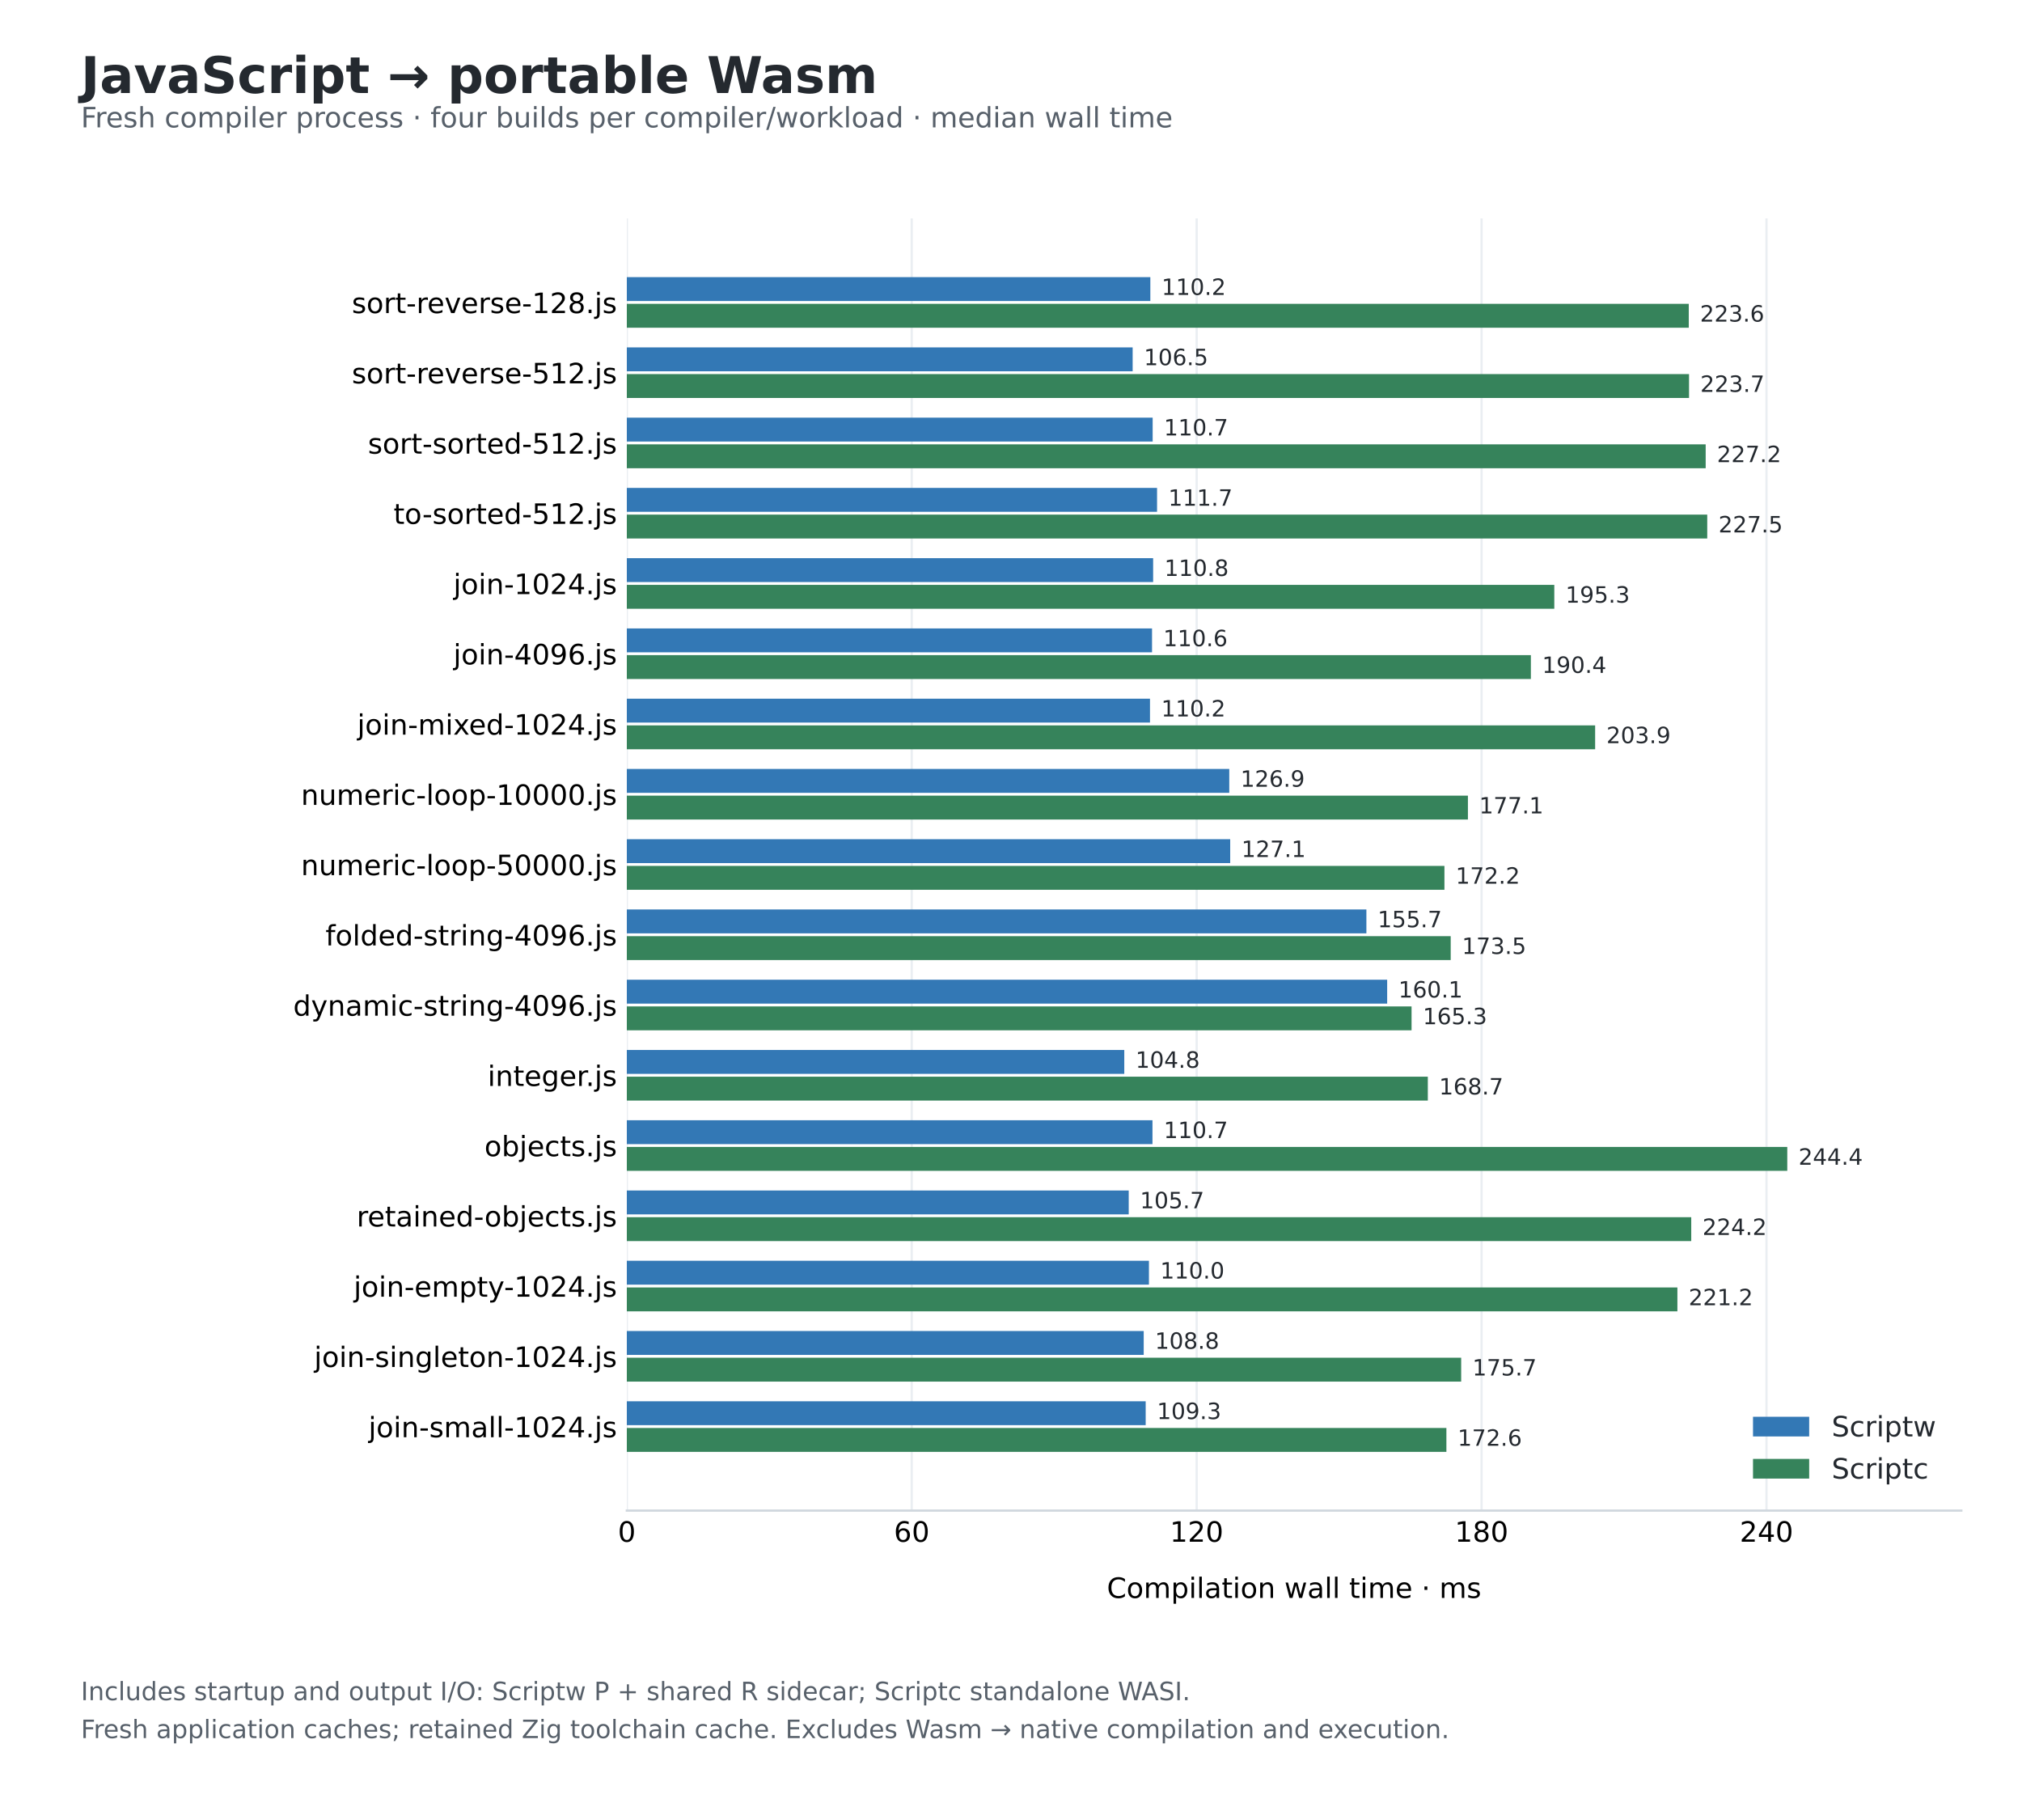
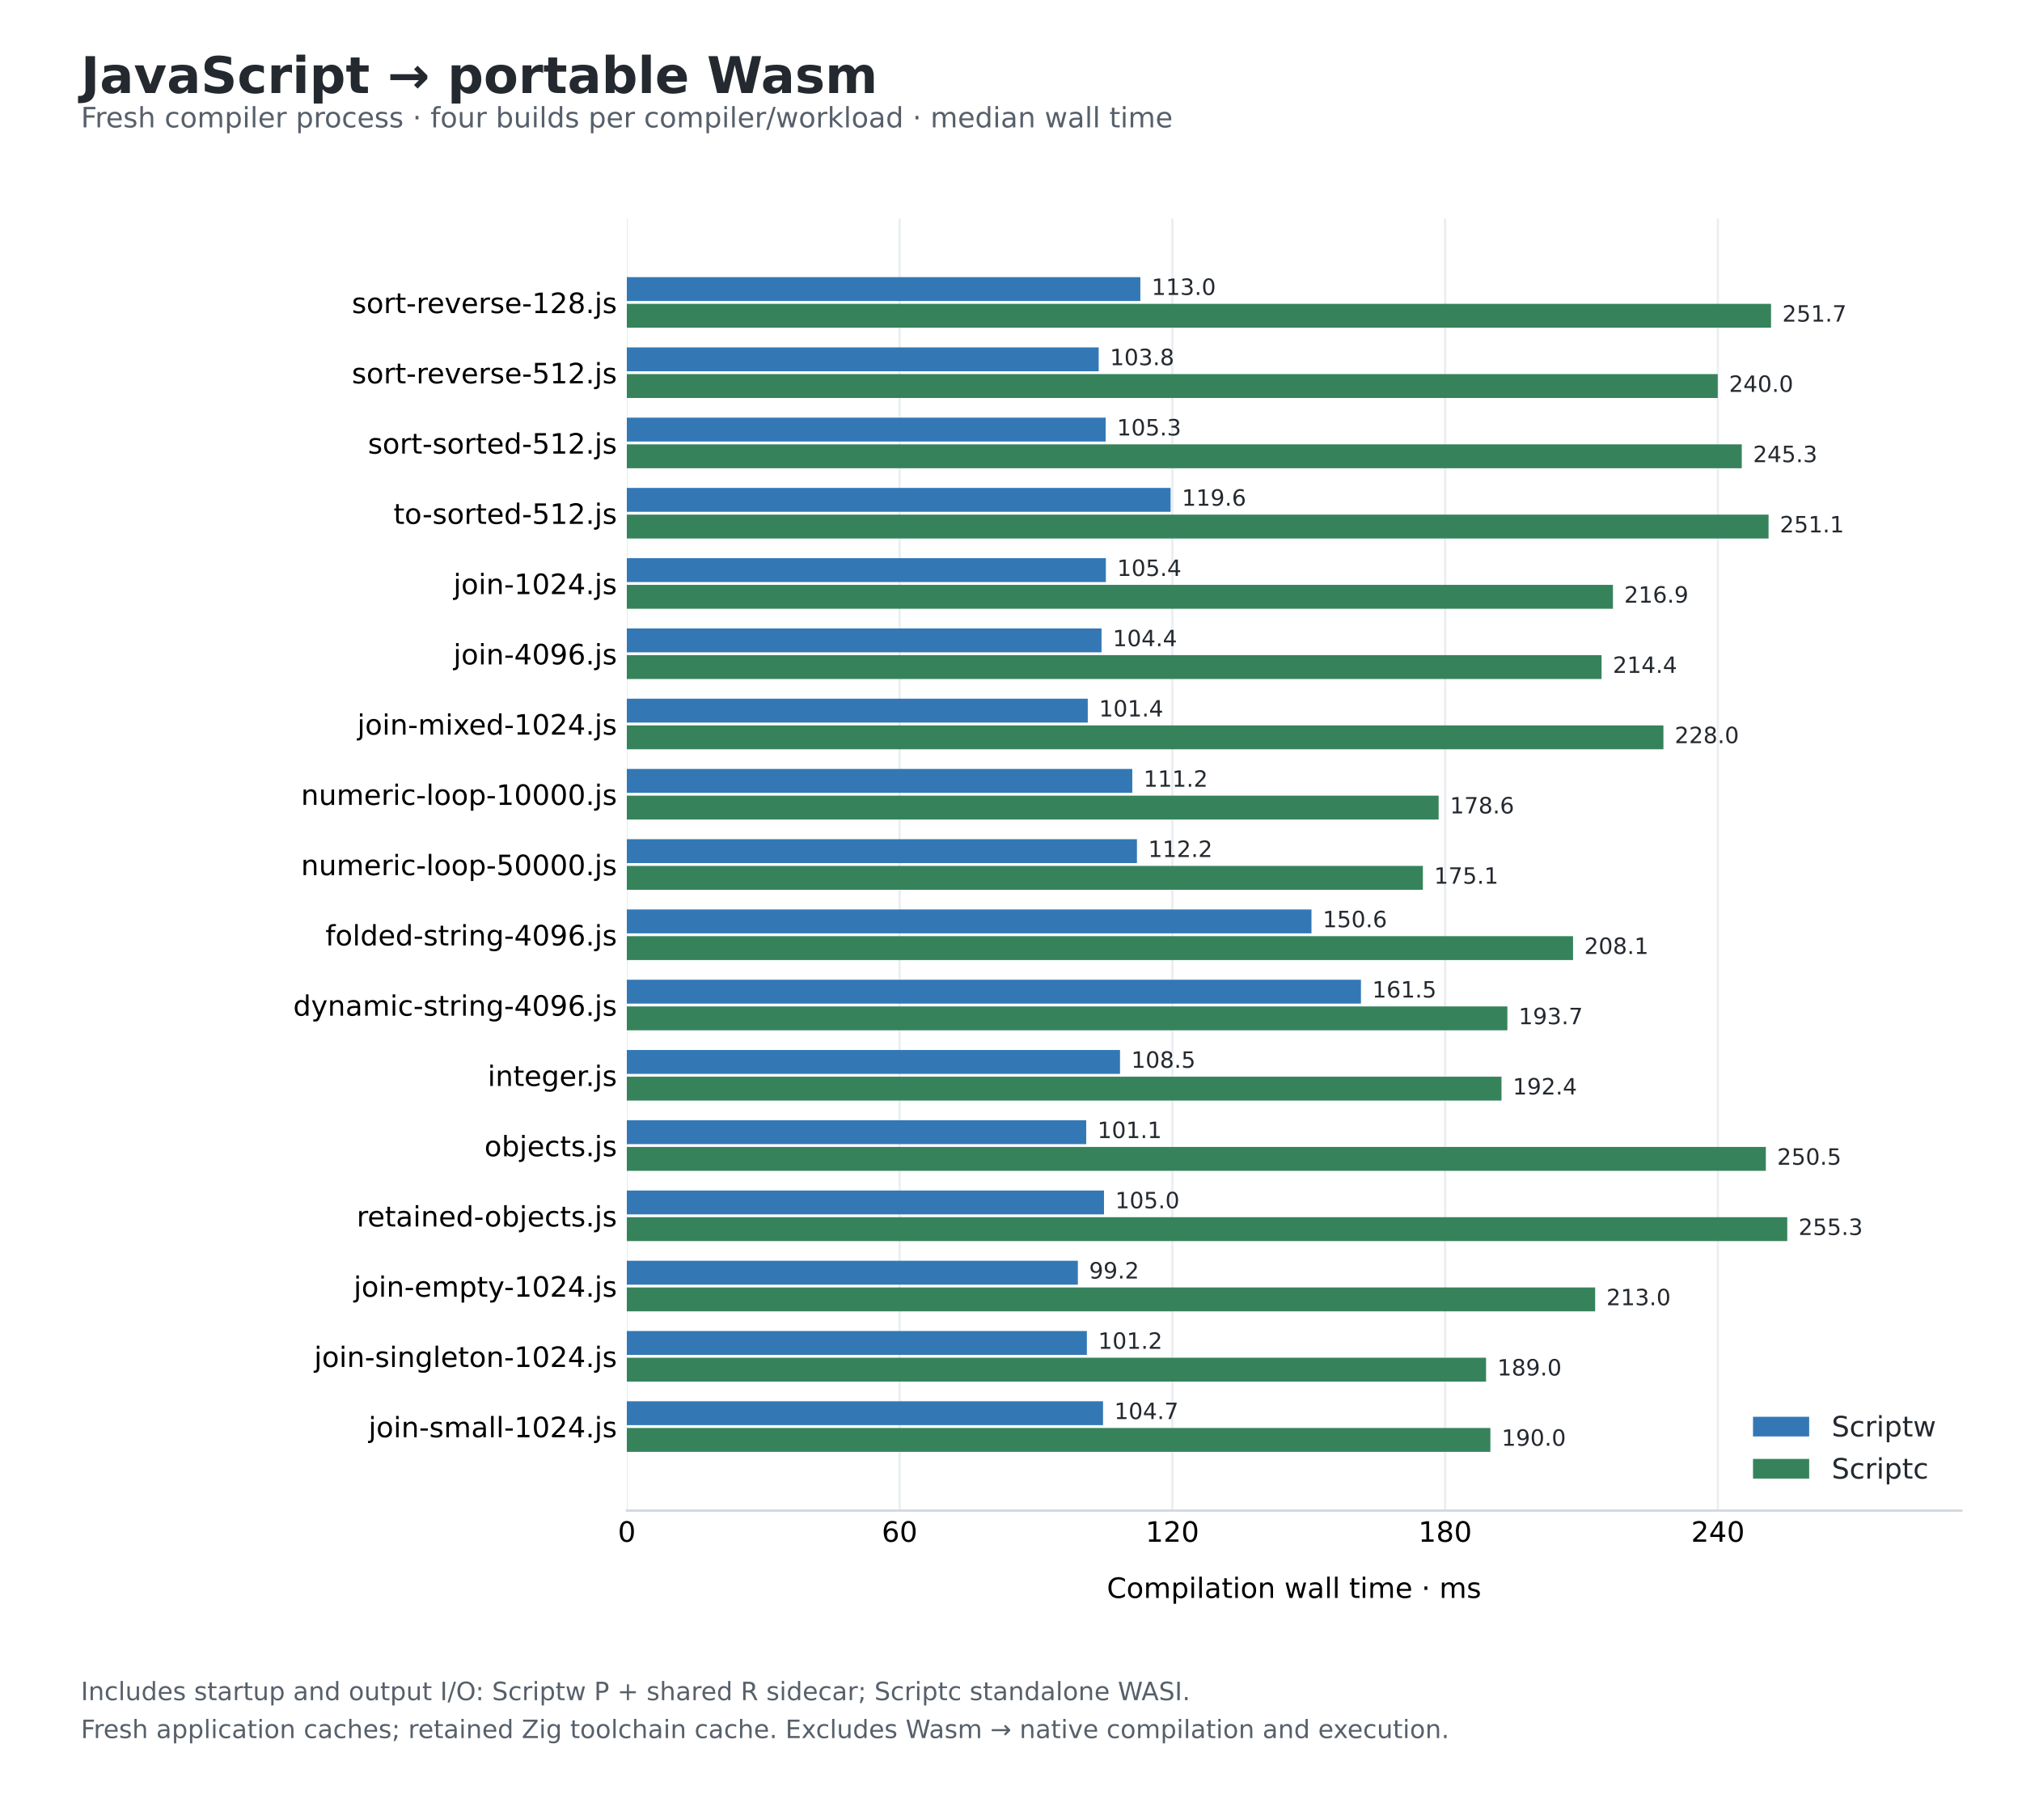
<svg xmlns="http://www.w3.org/2000/svg" width="720pt" height="648pt" viewBox="0 0 720 648" version="1.1">
  <defs>
    <style type="text/css">*{stroke-linejoin: round; stroke-linecap: butt}</style>
  </defs>
  <g id="figure_1">
    <g id="patch_1">
      <path d="M 0 648 L 720 648 L 720 0 L 0 0 z " style="fill: #ffffff" />
    </g>
    <g id="axes_1">
      <g id="patch_2">
        <path d="M 223.2 537.84 L 698.4 537.84 L 698.4 77.76 L 223.2 77.76 z " style="fill: #ffffff" />
      </g>
      <g id="matplotlib.axis_1">
        <g id="xtick_1">
          <g id="line2d_1">
            <path d="M 223.2 537.84 L 223.2 77.76 " clip-path="url(#p06c452b5a7)" style="fill: none; stroke: #eaeef2; stroke-width: 0.8; stroke-linecap: square" />
          </g>
          <g id="line2d_2" />
          <g id="text_1">
            <text style="font-size: 10px; font-family: 'DejaVu Sans'; text-anchor: middle" x="223.2" y="548.938" transform="rotate(-0 223.2 548.9377)">0</text>
          </g>
        </g>
        <g id="xtick_2">
          <g id="line2d_3">
-             <path d="M 324.654 537.84 L 324.654 77.76 " clip-path="url(#p06c452b5a7)" style="fill: none; stroke: #eaeef2; stroke-width: 0.8; stroke-linecap: square" />
+             <path d="M 320.329 537.84 L 320.329 77.76 " clip-path="url(#p06c452b5a7)" style="fill: none; stroke: #eaeef2; stroke-width: 0.8; stroke-linecap: square" />
          </g>
          <g id="line2d_4" />
          <g id="text_2">
-             <text style="font-size: 10px; font-family: 'DejaVu Sans'; text-anchor: middle" x="324.654" y="548.938" transform="rotate(-0 324.6543 548.9377)">60</text>
+             <text style="font-size: 10px; font-family: 'DejaVu Sans'; text-anchor: middle" x="320.329" y="548.938" transform="rotate(-0 320.3287 548.9377)">60</text>
          </g>
        </g>
        <g id="xtick_3">
          <g id="line2d_5">
-             <path d="M 426.109 537.84 L 426.109 77.76 " clip-path="url(#p06c452b5a7)" style="fill: none; stroke: #eaeef2; stroke-width: 0.8; stroke-linecap: square" />
+             <path d="M 417.457 537.84 L 417.457 77.76 " clip-path="url(#p06c452b5a7)" style="fill: none; stroke: #eaeef2; stroke-width: 0.8; stroke-linecap: square" />
          </g>
          <g id="line2d_6" />
          <g id="text_3">
-             <text style="font-size: 10px; font-family: 'DejaVu Sans'; text-anchor: middle" x="426.109" y="548.938" transform="rotate(-0 426.1086 548.9377)">120</text>
+             <text style="font-size: 10px; font-family: 'DejaVu Sans'; text-anchor: middle" x="417.457" y="548.938" transform="rotate(-0 417.4574 548.9377)">120</text>
          </g>
        </g>
        <g id="xtick_4">
          <g id="line2d_7">
-             <path d="M 527.563 537.84 L 527.563 77.76 " clip-path="url(#p06c452b5a7)" style="fill: none; stroke: #eaeef2; stroke-width: 0.8; stroke-linecap: square" />
+             <path d="M 514.586 537.84 L 514.586 77.76 " clip-path="url(#p06c452b5a7)" style="fill: none; stroke: #eaeef2; stroke-width: 0.8; stroke-linecap: square" />
          </g>
          <g id="line2d_8" />
          <g id="text_4">
-             <text style="font-size: 10px; font-family: 'DejaVu Sans'; text-anchor: middle" x="527.563" y="548.938" transform="rotate(-0 527.5628 548.9377)">180</text>
+             <text style="font-size: 10px; font-family: 'DejaVu Sans'; text-anchor: middle" x="514.586" y="548.938" transform="rotate(-0 514.5861 548.9377)">180</text>
          </g>
        </g>
        <g id="xtick_5">
          <g id="line2d_9">
-             <path d="M 629.017 537.84 L 629.017 77.76 " clip-path="url(#p06c452b5a7)" style="fill: none; stroke: #eaeef2; stroke-width: 0.8; stroke-linecap: square" />
+             <path d="M 611.715 537.84 L 611.715 77.76 " clip-path="url(#p06c452b5a7)" style="fill: none; stroke: #eaeef2; stroke-width: 0.8; stroke-linecap: square" />
          </g>
          <g id="line2d_10" />
          <g id="text_5">
-             <text style="font-size: 10px; font-family: 'DejaVu Sans'; text-anchor: middle" x="629.017" y="548.938" transform="rotate(-0 629.0171 548.9377)">240</text>
+             <text style="font-size: 10px; font-family: 'DejaVu Sans'; text-anchor: middle" x="611.715" y="548.938" transform="rotate(-0 611.7149 548.9377)">240</text>
          </g>
        </g>
        <g id="text_6">
          <text style="font-size: 10px; font-family: 'DejaVu Sans'; text-anchor: middle" x="460.8" y="568.938" transform="rotate(-0 460.8 568.9384)">Compilation wall time · ms</text>
        </g>
      </g>
      <g id="matplotlib.axis_2">
        <g id="ytick_1">
          <g id="line2d_11" />
          <g id="text_7">
            <text style="font-size: 10px; font-family: 'DejaVu Sans'; text-anchor: end" x="219.7" y="111.477" transform="rotate(-0 219.7 111.4774)">sort-reverse-128.js</text>
          </g>
        </g>
        <g id="ytick_2">
          <g id="line2d_12" />
          <g id="text_8">
            <text style="font-size: 10px; font-family: 'DejaVu Sans'; text-anchor: end" x="219.7" y="136.493" transform="rotate(-0 219.7 136.4927)">sort-reverse-512.js</text>
          </g>
        </g>
        <g id="ytick_3">
          <g id="line2d_13" />
          <g id="text_9">
            <text style="font-size: 10px; font-family: 'DejaVu Sans'; text-anchor: end" x="219.7" y="161.508" transform="rotate(-0 219.7 161.5079)">sort-sorted-512.js</text>
          </g>
        </g>
        <g id="ytick_4">
          <g id="line2d_14" />
          <g id="text_10">
            <text style="font-size: 10px; font-family: 'DejaVu Sans'; text-anchor: end" x="219.7" y="186.523" transform="rotate(-0 219.7 186.5231)">to-sorted-512.js</text>
          </g>
        </g>
        <g id="ytick_5">
          <g id="line2d_15" />
          <g id="text_11">
            <text style="font-size: 10px; font-family: 'DejaVu Sans'; text-anchor: end" x="219.7" y="211.538" transform="rotate(-0 219.7 211.5383)">join-1024.js</text>
          </g>
        </g>
        <g id="ytick_6">
          <g id="line2d_16" />
          <g id="text_12">
            <text style="font-size: 10px; font-family: 'DejaVu Sans'; text-anchor: end" x="219.7" y="236.554" transform="rotate(-0 219.7 236.5535)">join-4096.js</text>
          </g>
        </g>
        <g id="ytick_7">
          <g id="line2d_17" />
          <g id="text_13">
            <text style="font-size: 10px; font-family: 'DejaVu Sans'; text-anchor: end" x="219.7" y="261.569" transform="rotate(-0 219.7 261.5688)">join-mixed-1024.js</text>
          </g>
        </g>
        <g id="ytick_8">
          <g id="line2d_18" />
          <g id="text_14">
            <text style="font-size: 10px; font-family: 'DejaVu Sans'; text-anchor: end" x="219.7" y="286.584" transform="rotate(-0 219.7 286.584)">numeric-loop-10000.js</text>
          </g>
        </g>
        <g id="ytick_9">
          <g id="line2d_19" />
          <g id="text_15">
            <text style="font-size: 10px; font-family: 'DejaVu Sans'; text-anchor: end" x="219.7" y="311.599" transform="rotate(-0 219.7 311.5992)">numeric-loop-50000.js</text>
          </g>
        </g>
        <g id="ytick_10">
          <g id="line2d_20" />
          <g id="text_16">
            <text style="font-size: 10px; font-family: 'DejaVu Sans'; text-anchor: end" x="219.7" y="336.614" transform="rotate(-0 219.7 336.6144)">folded-string-4096.js</text>
          </g>
        </g>
        <g id="ytick_11">
          <g id="line2d_21" />
          <g id="text_17">
            <text style="font-size: 10px; font-family: 'DejaVu Sans'; text-anchor: end" x="219.7" y="361.63" transform="rotate(-0 219.7 361.6297)">dynamic-string-4096.js</text>
          </g>
        </g>
        <g id="ytick_12">
          <g id="line2d_22" />
          <g id="text_18">
            <text style="font-size: 10px; font-family: 'DejaVu Sans'; text-anchor: end" x="219.7" y="386.645" transform="rotate(-0 219.7 386.6449)">integer.js</text>
          </g>
        </g>
        <g id="ytick_13">
          <g id="line2d_23" />
          <g id="text_19">
            <text style="font-size: 10px; font-family: 'DejaVu Sans'; text-anchor: end" x="219.7" y="411.66" transform="rotate(-0 219.7 411.6601)">objects.js</text>
          </g>
        </g>
        <g id="ytick_14">
          <g id="line2d_24" />
          <g id="text_20">
            <text style="font-size: 10px; font-family: 'DejaVu Sans'; text-anchor: end" x="219.7" y="436.675" transform="rotate(-0 219.7 436.6753)">retained-objects.js</text>
          </g>
        </g>
        <g id="ytick_15">
          <g id="line2d_25" />
          <g id="text_21">
            <text style="font-size: 10px; font-family: 'DejaVu Sans'; text-anchor: end" x="219.7" y="461.691" transform="rotate(-0 219.7 461.6906)">join-empty-1024.js</text>
          </g>
        </g>
        <g id="ytick_16">
          <g id="line2d_26" />
          <g id="text_22">
            <text style="font-size: 10px; font-family: 'DejaVu Sans'; text-anchor: end" x="219.7" y="486.706" transform="rotate(-0 219.7 486.7058)">join-singleton-1024.js</text>
          </g>
        </g>
        <g id="ytick_17">
          <g id="line2d_27" />
          <g id="text_23">
            <text style="font-size: 10px; font-family: 'DejaVu Sans'; text-anchor: end" x="219.7" y="511.721" transform="rotate(-0 219.7 511.721)">join-small-1024.js</text>
          </g>
        </g>
      </g>
      <g id="patch_3">
-         <path d="M 223.2 98.673 L 409.617 98.673 L 409.617 107.178 L 223.2 107.178 z " clip-path="url(#p06c452b5a7)" style="fill: #3378b5" />
+         <path d="M 223.2 98.673 L 406.06 98.673 L 406.06 107.178 L 223.2 107.178 z " clip-path="url(#p06c452b5a7)" style="fill: #3378b5" />
      </g>
      <g id="patch_4">
-         <path d="M 223.2 123.688 L 403.317 123.688 L 403.317 132.193 L 223.2 132.193 z " clip-path="url(#p06c452b5a7)" style="fill: #3378b5" />
+         <path d="M 223.2 123.688 L 391.226 123.688 L 391.226 132.193 L 223.2 132.193 z " clip-path="url(#p06c452b5a7)" style="fill: #3378b5" />
      </g>
      <g id="patch_5">
-         <path d="M 223.2 148.703 L 410.443 148.703 L 410.443 157.208 L 223.2 157.208 z " clip-path="url(#p06c452b5a7)" style="fill: #3378b5" />
+         <path d="M 223.2 148.703 L 393.715 148.703 L 393.715 157.208 L 223.2 157.208 z " clip-path="url(#p06c452b5a7)" style="fill: #3378b5" />
      </g>
      <g id="patch_6">
-         <path d="M 223.2 173.718 L 412.006 173.718 L 412.006 182.224 L 223.2 182.224 z " clip-path="url(#p06c452b5a7)" style="fill: #3378b5" />
+         <path d="M 223.2 173.718 L 416.833 173.718 L 416.833 182.224 L 223.2 182.224 z " clip-path="url(#p06c452b5a7)" style="fill: #3378b5" />
      </g>
      <g id="patch_7">
-         <path d="M 223.2 198.734 L 410.613 198.734 L 410.613 207.239 L 223.2 207.239 z " clip-path="url(#p06c452b5a7)" style="fill: #3378b5" />
+         <path d="M 223.2 198.734 L 393.784 198.734 L 393.784 207.239 L 223.2 207.239 z " clip-path="url(#p06c452b5a7)" style="fill: #3378b5" />
      </g>
      <g id="patch_8">
-         <path d="M 223.2 223.749 L 410.22 223.749 L 410.22 232.254 L 223.2 232.254 z " clip-path="url(#p06c452b5a7)" style="fill: #3378b5" />
+         <path d="M 223.2 223.749 L 392.237 223.749 L 392.237 232.254 L 223.2 232.254 z " clip-path="url(#p06c452b5a7)" style="fill: #3378b5" />
      </g>
      <g id="patch_9">
-         <path d="M 223.2 248.764 L 409.491 248.764 L 409.491 257.269 L 223.2 257.269 z " clip-path="url(#p06c452b5a7)" style="fill: #3378b5" />
+         <path d="M 223.2 248.764 L 387.337 248.764 L 387.337 257.269 L 223.2 257.269 z " clip-path="url(#p06c452b5a7)" style="fill: #3378b5" />
      </g>
      <g id="patch_10">
-         <path d="M 223.2 273.779 L 437.72 273.779 L 437.72 282.284 L 223.2 282.284 z " clip-path="url(#p06c452b5a7)" style="fill: #3378b5" />
+         <path d="M 223.2 273.779 L 403.189 273.779 L 403.189 282.284 L 223.2 282.284 z " clip-path="url(#p06c452b5a7)" style="fill: #3378b5" />
      </g>
      <g id="patch_11">
-         <path d="M 223.2 298.795 L 438.055 298.795 L 438.055 307.3 L 223.2 307.3 z " clip-path="url(#p06c452b5a7)" style="fill: #3378b5" />
+         <path d="M 223.2 298.795 L 404.845 298.795 L 404.845 307.3 L 223.2 307.3 z " clip-path="url(#p06c452b5a7)" style="fill: #3378b5" />
      </g>
      <g id="patch_12">
-         <path d="M 223.2 323.81 L 486.55 323.81 L 486.55 332.315 L 223.2 332.315 z " clip-path="url(#p06c452b5a7)" style="fill: #3378b5" />
+         <path d="M 223.2 323.81 L 466.998 323.81 L 466.998 332.315 L 223.2 332.315 z " clip-path="url(#p06c452b5a7)" style="fill: #3378b5" />
      </g>
      <g id="patch_13">
-         <path d="M 223.2 348.825 L 493.945 348.825 L 493.945 357.33 L 223.2 357.33 z " clip-path="url(#p06c452b5a7)" style="fill: #3378b5" />
+         <path d="M 223.2 348.825 L 484.613 348.825 L 484.613 357.33 L 223.2 357.33 z " clip-path="url(#p06c452b5a7)" style="fill: #3378b5" />
      </g>
      <g id="patch_14">
-         <path d="M 223.2 373.84 L 400.337 373.84 L 400.337 382.345 L 223.2 382.345 z " clip-path="url(#p06c452b5a7)" style="fill: #3378b5" />
+         <path d="M 223.2 373.84 L 398.817 373.84 L 398.817 382.345 L 223.2 382.345 z " clip-path="url(#p06c452b5a7)" style="fill: #3378b5" />
      </g>
      <g id="patch_15">
-         <path d="M 223.2 398.855 L 410.376 398.855 L 410.376 407.361 L 223.2 407.361 z " clip-path="url(#p06c452b5a7)" style="fill: #3378b5" />
+         <path d="M 223.2 398.855 L 386.784 398.855 L 386.784 407.361 L 223.2 407.361 z " clip-path="url(#p06c452b5a7)" style="fill: #3378b5" />
      </g>
      <g id="patch_16">
-         <path d="M 223.2 423.871 L 401.917 423.871 L 401.917 432.376 L 223.2 432.376 z " clip-path="url(#p06c452b5a7)" style="fill: #3378b5" />
+         <path d="M 223.2 423.871 L 393.116 423.871 L 393.116 432.376 L 223.2 432.376 z " clip-path="url(#p06c452b5a7)" style="fill: #3378b5" />
      </g>
      <g id="patch_17">
-         <path d="M 223.2 448.886 L 409.118 448.886 L 409.118 457.391 L 223.2 457.391 z " clip-path="url(#p06c452b5a7)" style="fill: #3378b5" />
+         <path d="M 223.2 448.886 L 383.807 448.886 L 383.807 457.391 L 223.2 457.391 z " clip-path="url(#p06c452b5a7)" style="fill: #3378b5" />
      </g>
      <g id="patch_18">
-         <path d="M 223.2 473.901 L 407.254 473.901 L 407.254 482.406 L 223.2 482.406 z " clip-path="url(#p06c452b5a7)" style="fill: #3378b5" />
+         <path d="M 223.2 473.901 L 387.018 473.901 L 387.018 482.406 L 223.2 482.406 z " clip-path="url(#p06c452b5a7)" style="fill: #3378b5" />
      </g>
      <g id="patch_19">
-         <path d="M 223.2 498.916 L 407.956 498.916 L 407.956 507.421 L 223.2 507.421 z " clip-path="url(#p06c452b5a7)" style="fill: #3378b5" />
+         <path d="M 223.2 498.916 L 392.769 498.916 L 392.769 507.421 L 223.2 507.421 z " clip-path="url(#p06c452b5a7)" style="fill: #3378b5" />
      </g>
      <g id="patch_20">
-         <path d="M 223.2 108.179 L 601.34 108.179 L 601.34 116.684 L 223.2 116.684 z " clip-path="url(#p06c452b5a7)" style="fill: #36835b" />
+         <path d="M 223.2 108.179 L 630.64 108.179 L 630.64 116.684 L 223.2 116.684 z " clip-path="url(#p06c452b5a7)" style="fill: #36835b" />
      </g>
      <g id="patch_21">
-         <path d="M 223.2 133.194 L 601.436 133.194 L 601.436 141.699 L 223.2 141.699 z " clip-path="url(#p06c452b5a7)" style="fill: #36835b" />
+         <path d="M 223.2 133.194 L 611.663 133.194 L 611.663 141.699 L 223.2 141.699 z " clip-path="url(#p06c452b5a7)" style="fill: #36835b" />
      </g>
      <g id="patch_22">
-         <path d="M 223.2 158.209 L 607.363 158.209 L 607.363 166.714 L 223.2 166.714 z " clip-path="url(#p06c452b5a7)" style="fill: #36835b" />
+         <path d="M 223.2 158.209 L 620.221 158.209 L 620.221 166.714 L 223.2 166.714 z " clip-path="url(#p06c452b5a7)" style="fill: #36835b" />
      </g>
      <g id="patch_23">
-         <path d="M 223.2 183.224 L 607.918 183.224 L 607.918 191.729 L 223.2 191.729 z " clip-path="url(#p06c452b5a7)" style="fill: #36835b" />
+         <path d="M 223.2 183.224 L 629.759 183.224 L 629.759 191.729 L 223.2 191.729 z " clip-path="url(#p06c452b5a7)" style="fill: #36835b" />
      </g>
      <g id="patch_24">
-         <path d="M 223.2 208.239 L 553.458 208.239 L 553.458 216.745 L 223.2 216.745 z " clip-path="url(#p06c452b5a7)" style="fill: #36835b" />
+         <path d="M 223.2 208.239 L 574.342 208.239 L 574.342 216.745 L 223.2 216.745 z " clip-path="url(#p06c452b5a7)" style="fill: #36835b" />
      </g>
      <g id="patch_25">
-         <path d="M 223.2 233.255 L 545.119 233.255 L 545.119 241.76 L 223.2 241.76 z " clip-path="url(#p06c452b5a7)" style="fill: #36835b" />
+         <path d="M 223.2 233.255 L 570.292 233.255 L 570.292 241.76 L 223.2 241.76 z " clip-path="url(#p06c452b5a7)" style="fill: #36835b" />
      </g>
      <g id="patch_26">
-         <path d="M 223.2 258.27 L 568.003 258.27 L 568.003 266.775 L 223.2 266.775 z " clip-path="url(#p06c452b5a7)" style="fill: #36835b" />
+         <path d="M 223.2 258.27 L 592.319 258.27 L 592.319 266.775 L 223.2 266.775 z " clip-path="url(#p06c452b5a7)" style="fill: #36835b" />
      </g>
      <g id="patch_27">
-         <path d="M 223.2 283.285 L 522.701 283.285 L 522.701 291.79 L 223.2 291.79 z " clip-path="url(#p06c452b5a7)" style="fill: #36835b" />
+         <path d="M 223.2 283.285 L 512.277 283.285 L 512.277 291.79 L 223.2 291.79 z " clip-path="url(#p06c452b5a7)" style="fill: #36835b" />
      </g>
      <g id="patch_28">
-         <path d="M 223.2 308.3 L 514.336 308.3 L 514.336 316.805 L 223.2 316.805 z " clip-path="url(#p06c452b5a7)" style="fill: #36835b" />
+         <path d="M 223.2 308.3 L 506.662 308.3 L 506.662 316.805 L 223.2 316.805 z " clip-path="url(#p06c452b5a7)" style="fill: #36835b" />
      </g>
      <g id="patch_29">
-         <path d="M 223.2 333.316 L 516.571 333.316 L 516.571 341.821 L 223.2 341.821 z " clip-path="url(#p06c452b5a7)" style="fill: #36835b" />
+         <path d="M 223.2 333.316 L 560.13 333.316 L 560.13 341.821 L 223.2 341.821 z " clip-path="url(#p06c452b5a7)" style="fill: #36835b" />
      </g>
      <g id="patch_30">
-         <path d="M 223.2 358.331 L 502.633 358.331 L 502.633 366.836 L 223.2 366.836 z " clip-path="url(#p06c452b5a7)" style="fill: #36835b" />
+         <path d="M 223.2 358.331 L 536.751 358.331 L 536.751 366.836 L 223.2 366.836 z " clip-path="url(#p06c452b5a7)" style="fill: #36835b" />
      </g>
      <g id="patch_31">
-         <path d="M 223.2 383.346 L 508.423 383.346 L 508.423 391.851 L 223.2 391.851 z " clip-path="url(#p06c452b5a7)" style="fill: #36835b" />
+         <path d="M 223.2 383.346 L 534.661 383.346 L 534.661 391.851 L 223.2 391.851 z " clip-path="url(#p06c452b5a7)" style="fill: #36835b" />
      </g>
      <g id="patch_32">
-         <path d="M 223.2 408.361 L 636.417 408.361 L 636.417 416.866 L 223.2 416.866 z " clip-path="url(#p06c452b5a7)" style="fill: #36835b" />
+         <path d="M 223.2 408.361 L 628.79 408.361 L 628.79 416.866 L 223.2 416.866 z " clip-path="url(#p06c452b5a7)" style="fill: #36835b" />
      </g>
      <g id="patch_33">
-         <path d="M 223.2 433.376 L 602.223 433.376 L 602.223 441.882 L 223.2 441.882 z " clip-path="url(#p06c452b5a7)" style="fill: #36835b" />
+         <path d="M 223.2 433.376 L 636.417 433.376 L 636.417 441.882 L 223.2 441.882 z " clip-path="url(#p06c452b5a7)" style="fill: #36835b" />
      </g>
      <g id="patch_34">
-         <path d="M 223.2 458.392 L 597.291 458.392 L 597.291 466.897 L 223.2 466.897 z " clip-path="url(#p06c452b5a7)" style="fill: #36835b" />
+         <path d="M 223.2 458.392 L 568.01 458.392 L 568.01 466.897 L 223.2 466.897 z " clip-path="url(#p06c452b5a7)" style="fill: #36835b" />
      </g>
      <g id="patch_35">
-         <path d="M 223.2 483.407 L 520.297 483.407 L 520.297 491.912 L 223.2 491.912 z " clip-path="url(#p06c452b5a7)" style="fill: #36835b" />
+         <path d="M 223.2 483.407 L 529.165 483.407 L 529.165 491.912 L 223.2 491.912 z " clip-path="url(#p06c452b5a7)" style="fill: #36835b" />
      </g>
      <g id="patch_36">
-         <path d="M 223.2 508.422 L 515.037 508.422 L 515.037 516.927 L 223.2 516.927 z " clip-path="url(#p06c452b5a7)" style="fill: #36835b" />
+         <path d="M 223.2 508.422 L 530.704 508.422 L 530.704 516.927 L 223.2 516.927 z " clip-path="url(#p06c452b5a7)" style="fill: #36835b" />
      </g>
      <g id="patch_37">
        <path d="M 223.2 537.84 L 698.4 537.84 " style="fill: none; stroke: #d0d7de; stroke-width: 0.8; stroke-linejoin: miter; stroke-linecap: square" />
      </g>
      <g id="text_24">
-         <text style="font-size: 8px; font-family: 'DejaVu Sans'; text-anchor: start; fill: #24292f" x="413.617" y="105.003" transform="rotate(-0 413.6171 105.0034)">110.2</text>
+         <text style="font-size: 8px; font-family: 'DejaVu Sans'; text-anchor: start; fill: #24292f" x="410.06" y="105.003" transform="rotate(-0 410.0597 105.0034)">113.0</text>
      </g>
      <g id="text_25">
-         <text style="font-size: 8px; font-family: 'DejaVu Sans'; text-anchor: start; fill: #24292f" x="407.317" y="130.019" transform="rotate(-0 407.3167 130.0187)">106.5</text>
+         <text style="font-size: 8px; font-family: 'DejaVu Sans'; text-anchor: start; fill: #24292f" x="395.226" y="130.019" transform="rotate(-0 395.2258 130.0187)">103.8</text>
      </g>
      <g id="text_26">
-         <text style="font-size: 8px; font-family: 'DejaVu Sans'; text-anchor: start; fill: #24292f" x="414.443" y="155.034" transform="rotate(-0 414.4433 155.0339)">110.7</text>
+         <text style="font-size: 8px; font-family: 'DejaVu Sans'; text-anchor: start; fill: #24292f" x="397.715" y="155.034" transform="rotate(-0 397.7153 155.0339)">105.3</text>
      </g>
      <g id="text_27">
-         <text style="font-size: 8px; font-family: 'DejaVu Sans'; text-anchor: start; fill: #24292f" x="416.006" y="180.049" transform="rotate(-0 416.0061 180.0491)">111.7</text>
+         <text style="font-size: 8px; font-family: 'DejaVu Sans'; text-anchor: start; fill: #24292f" x="420.833" y="180.049" transform="rotate(-0 420.833 180.0491)">119.6</text>
      </g>
      <g id="text_28">
-         <text style="font-size: 8px; font-family: 'DejaVu Sans'; text-anchor: start; fill: #24292f" x="414.613" y="205.064" transform="rotate(-0 414.6131 205.0643)">110.8</text>
+         <text style="font-size: 8px; font-family: 'DejaVu Sans'; text-anchor: start; fill: #24292f" x="397.784" y="205.064" transform="rotate(-0 397.7841 205.0643)">105.4</text>
      </g>
      <g id="text_29">
-         <text style="font-size: 8px; font-family: 'DejaVu Sans'; text-anchor: start; fill: #24292f" x="414.22" y="230.08" transform="rotate(-0 414.2201 230.0796)">110.6</text>
+         <text style="font-size: 8px; font-family: 'DejaVu Sans'; text-anchor: start; fill: #24292f" x="396.237" y="230.08" transform="rotate(-0 396.237 230.0796)">104.4</text>
      </g>
      <g id="text_30">
-         <text style="font-size: 8px; font-family: 'DejaVu Sans'; text-anchor: start; fill: #24292f" x="413.491" y="255.095" transform="rotate(-0 413.4909 255.0948)">110.2</text>
+         <text style="font-size: 8px; font-family: 'DejaVu Sans'; text-anchor: start; fill: #24292f" x="391.337" y="255.095" transform="rotate(-0 391.3372 255.0948)">101.4</text>
      </g>
      <g id="text_31">
-         <text style="font-size: 8px; font-family: 'DejaVu Sans'; text-anchor: start; fill: #24292f" x="441.72" y="280.11" transform="rotate(-0 441.7204 280.11)">126.9</text>
+         <text style="font-size: 8px; font-family: 'DejaVu Sans'; text-anchor: start; fill: #24292f" x="407.189" y="280.11" transform="rotate(-0 407.1889 280.11)">111.2</text>
      </g>
      <g id="text_32">
-         <text style="font-size: 8px; font-family: 'DejaVu Sans'; text-anchor: start; fill: #24292f" x="442.055" y="305.125" transform="rotate(-0 442.0549 305.1252)">127.1</text>
+         <text style="font-size: 8px; font-family: 'DejaVu Sans'; text-anchor: start; fill: #24292f" x="408.845" y="305.125" transform="rotate(-0 408.845 305.1252)">112.2</text>
      </g>
      <g id="text_33">
-         <text style="font-size: 8px; font-family: 'DejaVu Sans'; text-anchor: start; fill: #24292f" x="490.55" y="330.14" transform="rotate(-0 490.5504 330.1405)">155.7</text>
+         <text style="font-size: 8px; font-family: 'DejaVu Sans'; text-anchor: start; fill: #24292f" x="470.998" y="330.14" transform="rotate(-0 470.9984 330.1405)">150.6</text>
      </g>
      <g id="text_34">
-         <text style="font-size: 8px; font-family: 'DejaVu Sans'; text-anchor: start; fill: #24292f" x="497.945" y="355.156" transform="rotate(-0 497.9451 355.1557)">160.1</text>
+         <text style="font-size: 8px; font-family: 'DejaVu Sans'; text-anchor: start; fill: #24292f" x="488.613" y="355.156" transform="rotate(-0 488.6126 355.1557)">161.5</text>
      </g>
      <g id="text_35">
-         <text style="font-size: 8px; font-family: 'DejaVu Sans'; text-anchor: start; fill: #24292f" x="404.337" y="380.171" transform="rotate(-0 404.3367 380.1709)">104.8</text>
+         <text style="font-size: 8px; font-family: 'DejaVu Sans'; text-anchor: start; fill: #24292f" x="402.817" y="380.171" transform="rotate(-0 402.8174 380.1709)">108.5</text>
      </g>
      <g id="text_36">
-         <text style="font-size: 8px; font-family: 'DejaVu Sans'; text-anchor: start; fill: #24292f" x="414.376" y="405.186" transform="rotate(-0 414.3757 405.1861)">110.7</text>
+         <text style="font-size: 8px; font-family: 'DejaVu Sans'; text-anchor: start; fill: #24292f" x="390.784" y="405.186" transform="rotate(-0 390.7841 405.1861)">101.1</text>
      </g>
      <g id="text_37">
-         <text style="font-size: 8px; font-family: 'DejaVu Sans'; text-anchor: start; fill: #24292f" x="405.917" y="430.201" transform="rotate(-0 405.9166 430.2014)">105.7</text>
+         <text style="font-size: 8px; font-family: 'DejaVu Sans'; text-anchor: start; fill: #24292f" x="397.116" y="430.201" transform="rotate(-0 397.1159 430.2014)">105.0</text>
      </g>
      <g id="text_38">
-         <text style="font-size: 8px; font-family: 'DejaVu Sans'; text-anchor: start; fill: #24292f" x="413.118" y="455.217" transform="rotate(-0 413.1181 455.2166)">110.0</text>
+         <text style="font-size: 8px; font-family: 'DejaVu Sans'; text-anchor: start; fill: #24292f" x="387.807" y="455.217" transform="rotate(-0 387.8068 455.2166)">99.2</text>
      </g>
      <g id="text_39">
-         <text style="font-size: 8px; font-family: 'DejaVu Sans'; text-anchor: start; fill: #24292f" x="411.254" y="480.232" transform="rotate(-0 411.2537 480.2318)">108.8</text>
+         <text style="font-size: 8px; font-family: 'DejaVu Sans'; text-anchor: start; fill: #24292f" x="391.018" y="480.232" transform="rotate(-0 391.0184 480.2318)">101.2</text>
      </g>
      <g id="text_40">
-         <text style="font-size: 8px; font-family: 'DejaVu Sans'; text-anchor: start; fill: #24292f" x="411.956" y="505.247" transform="rotate(-0 411.9563 505.247)">109.3</text>
+         <text style="font-size: 8px; font-family: 'DejaVu Sans'; text-anchor: start; fill: #24292f" x="396.769" y="505.247" transform="rotate(-0 396.7688 505.247)">104.7</text>
      </g>
      <g id="text_41">
-         <text style="font-size: 8px; font-family: 'DejaVu Sans'; text-anchor: start; fill: #24292f" x="605.34" y="114.509" transform="rotate(-0 605.3403 114.5092)">223.6</text>
+         <text style="font-size: 8px; font-family: 'DejaVu Sans'; text-anchor: start; fill: #24292f" x="634.64" y="114.509" transform="rotate(-0 634.6401 114.5092)">251.7</text>
      </g>
      <g id="text_42">
-         <text style="font-size: 8px; font-family: 'DejaVu Sans'; text-anchor: start; fill: #24292f" x="605.436" y="139.524" transform="rotate(-0 605.4363 139.5244)">223.7</text>
+         <text style="font-size: 8px; font-family: 'DejaVu Sans'; text-anchor: start; fill: #24292f" x="615.663" y="139.524" transform="rotate(-0 615.6635 139.5244)">240.0</text>
      </g>
      <g id="text_43">
-         <text style="font-size: 8px; font-family: 'DejaVu Sans'; text-anchor: start; fill: #24292f" x="611.363" y="164.54" transform="rotate(-0 611.3634 164.5397)">227.2</text>
+         <text style="font-size: 8px; font-family: 'DejaVu Sans'; text-anchor: start; fill: #24292f" x="624.221" y="164.54" transform="rotate(-0 624.2213 164.5397)">245.3</text>
      </g>
      <g id="text_44">
-         <text style="font-size: 8px; font-family: 'DejaVu Sans'; text-anchor: start; fill: #24292f" x="611.918" y="189.555" transform="rotate(-0 611.918 189.5549)">227.5</text>
+         <text style="font-size: 8px; font-family: 'DejaVu Sans'; text-anchor: start; fill: #24292f" x="633.759" y="189.555" transform="rotate(-0 633.7587 189.5549)">251.1</text>
      </g>
      <g id="text_45">
-         <text style="font-size: 8px; font-family: 'DejaVu Sans'; text-anchor: start; fill: #24292f" x="557.458" y="214.57" transform="rotate(-0 557.4578 214.5701)">195.3</text>
+         <text style="font-size: 8px; font-family: 'DejaVu Sans'; text-anchor: start; fill: #24292f" x="578.342" y="214.57" transform="rotate(-0 578.3422 214.5701)">216.9</text>
      </g>
      <g id="text_46">
-         <text style="font-size: 8px; font-family: 'DejaVu Sans'; text-anchor: start; fill: #24292f" x="549.119" y="239.585" transform="rotate(-0 549.1185 239.5853)">190.4</text>
+         <text style="font-size: 8px; font-family: 'DejaVu Sans'; text-anchor: start; fill: #24292f" x="574.292" y="239.585" transform="rotate(-0 574.2921 239.5853)">214.4</text>
      </g>
      <g id="text_47">
-         <text style="font-size: 8px; font-family: 'DejaVu Sans'; text-anchor: start; fill: #24292f" x="572.003" y="264.601" transform="rotate(-0 572.0032 264.6006)">203.9</text>
+         <text style="font-size: 8px; font-family: 'DejaVu Sans'; text-anchor: start; fill: #24292f" x="596.319" y="264.601" transform="rotate(-0 596.3193 264.6006)">228.0</text>
      </g>
      <g id="text_48">
-         <text style="font-size: 8px; font-family: 'DejaVu Sans'; text-anchor: start; fill: #24292f" x="526.701" y="289.616" transform="rotate(-0 526.7009 289.6158)">177.1</text>
+         <text style="font-size: 8px; font-family: 'DejaVu Sans'; text-anchor: start; fill: #24292f" x="516.277" y="289.616" transform="rotate(-0 516.277 289.6158)">178.6</text>
      </g>
      <g id="text_49">
-         <text style="font-size: 8px; font-family: 'DejaVu Sans'; text-anchor: start; fill: #24292f" x="518.336" y="314.631" transform="rotate(-0 518.3357 314.631)">172.2</text>
+         <text style="font-size: 8px; font-family: 'DejaVu Sans'; text-anchor: start; fill: #24292f" x="510.662" y="314.631" transform="rotate(-0 510.6623 314.631)">175.1</text>
      </g>
      <g id="text_50">
-         <text style="font-size: 8px; font-family: 'DejaVu Sans'; text-anchor: start; fill: #24292f" x="520.571" y="339.646" transform="rotate(-0 520.5713 339.6462)">173.5</text>
+         <text style="font-size: 8px; font-family: 'DejaVu Sans'; text-anchor: start; fill: #24292f" x="564.13" y="339.646" transform="rotate(-0 564.1303 339.6462)">208.1</text>
      </g>
      <g id="text_51">
-         <text style="font-size: 8px; font-family: 'DejaVu Sans'; text-anchor: start; fill: #24292f" x="506.633" y="364.661" transform="rotate(-0 506.6331 364.6615)">165.3</text>
+         <text style="font-size: 8px; font-family: 'DejaVu Sans'; text-anchor: start; fill: #24292f" x="540.751" y="364.661" transform="rotate(-0 540.7514 364.6615)">193.7</text>
      </g>
      <g id="text_52">
-         <text style="font-size: 8px; font-family: 'DejaVu Sans'; text-anchor: start; fill: #24292f" x="512.423" y="389.677" transform="rotate(-0 512.4227 389.6767)">168.7</text>
+         <text style="font-size: 8px; font-family: 'DejaVu Sans'; text-anchor: start; fill: #24292f" x="538.661" y="389.677" transform="rotate(-0 538.6611 389.6767)">192.4</text>
      </g>
      <g id="text_53">
-         <text style="font-size: 8px; font-family: 'DejaVu Sans'; text-anchor: start; fill: #24292f" x="640.417" y="414.692" transform="rotate(-0 640.4174 414.6919)">244.4</text>
+         <text style="font-size: 8px; font-family: 'DejaVu Sans'; text-anchor: start; fill: #24292f" x="632.79" y="414.692" transform="rotate(-0 632.7897 414.6919)">250.5</text>
      </g>
      <g id="text_54">
-         <text style="font-size: 8px; font-family: 'DejaVu Sans'; text-anchor: start; fill: #24292f" x="606.223" y="439.707" transform="rotate(-0 606.223 439.7071)">224.2</text>
+         <text style="font-size: 8px; font-family: 'DejaVu Sans'; text-anchor: start; fill: #24292f" x="640.417" y="439.707" transform="rotate(-0 640.4174 439.7071)">255.3</text>
      </g>
      <g id="text_55">
-         <text style="font-size: 8px; font-family: 'DejaVu Sans'; text-anchor: start; fill: #24292f" x="601.291" y="464.722" transform="rotate(-0 601.2906 464.7224)">221.2</text>
+         <text style="font-size: 8px; font-family: 'DejaVu Sans'; text-anchor: start; fill: #24292f" x="572.01" y="464.722" transform="rotate(-0 572.0101 464.7224)">213.0</text>
      </g>
      <g id="text_56">
-         <text style="font-size: 8px; font-family: 'DejaVu Sans'; text-anchor: start; fill: #24292f" x="524.297" y="489.738" transform="rotate(-0 524.2967 489.7376)">175.7</text>
+         <text style="font-size: 8px; font-family: 'DejaVu Sans'; text-anchor: start; fill: #24292f" x="533.165" y="489.738" transform="rotate(-0 533.1648 489.7376)">189.0</text>
      </g>
      <g id="text_57">
-         <text style="font-size: 8px; font-family: 'DejaVu Sans'; text-anchor: start; fill: #24292f" x="519.037" y="514.753" transform="rotate(-0 519.0372 514.7528)">172.6</text>
+         <text style="font-size: 8px; font-family: 'DejaVu Sans'; text-anchor: start; fill: #24292f" x="534.704" y="514.753" transform="rotate(-0 534.7038 514.7528)">190.0</text>
      </g>
      <g id="legend_1">
        <g id="patch_38">
          <path d="M 624.217 511.437 L 644.217 511.437 L 644.217 504.437 L 624.217 504.437 z " style="fill: #3378b5" />
        </g>
        <g id="text_58">
          <text style="font-size: 10px; font-family: 'DejaVu Sans'; text-anchor: start; fill: #24292f" x="652.217" y="511.437" transform="rotate(-0 652.2172 511.4369)">Scriptw</text>
        </g>
        <g id="patch_39">
          <path d="M 624.217 526.438 L 644.217 526.438 L 644.217 519.438 L 624.217 519.438 z " style="fill: #36835b" />
        </g>
        <g id="text_59">
          <text style="font-size: 10px; font-family: 'DejaVu Sans'; text-anchor: start; fill: #24292f" x="652.217" y="526.438" transform="rotate(-0 652.2172 526.4377)">Scriptc</text>
        </g>
      </g>
    </g>
    <g id="text_60">
      <text style="font-weight: 700; font-size: 18px; font-family: 'DejaVu Sans'; text-anchor: start; fill: #24292f" x="28.8" y="33.117" transform="rotate(-0 28.8 33.11719)">JavaScript → portable Wasm</text>
    </g>
    <g id="text_61">
      <text style="font-size: 10px; font-family: 'DejaVu Sans'; text-anchor: start; fill: #57606a" x="28.8" y="45.36" transform="rotate(-0 28.8 45.36)">Fresh compiler process · four builds per compiler/workload · median wall time</text>
    </g>
    <g id="text_62">
      <text style="font-size: 9px; font-family: 'DejaVu Sans'; fill: #57606a" transform="translate(28.8 605.34)">Includes startup and output I/O: Scriptw P + shared R sidecar; Scriptc standalone WASI.</text>
      <text style="font-size: 9px; font-family: 'DejaVu Sans'; fill: #57606a" transform="translate(28.8 618.84)">Fresh application caches; retained Zig toolchain cache. Excludes Wasm → native compilation and execution.</text>
    </g>
  </g>
  <defs>
    <clipPath id="p06c452b5a7">
      <rect x="223.2" y="77.76" width="475.2" height="460.08" />
    </clipPath>
  </defs>
</svg>
